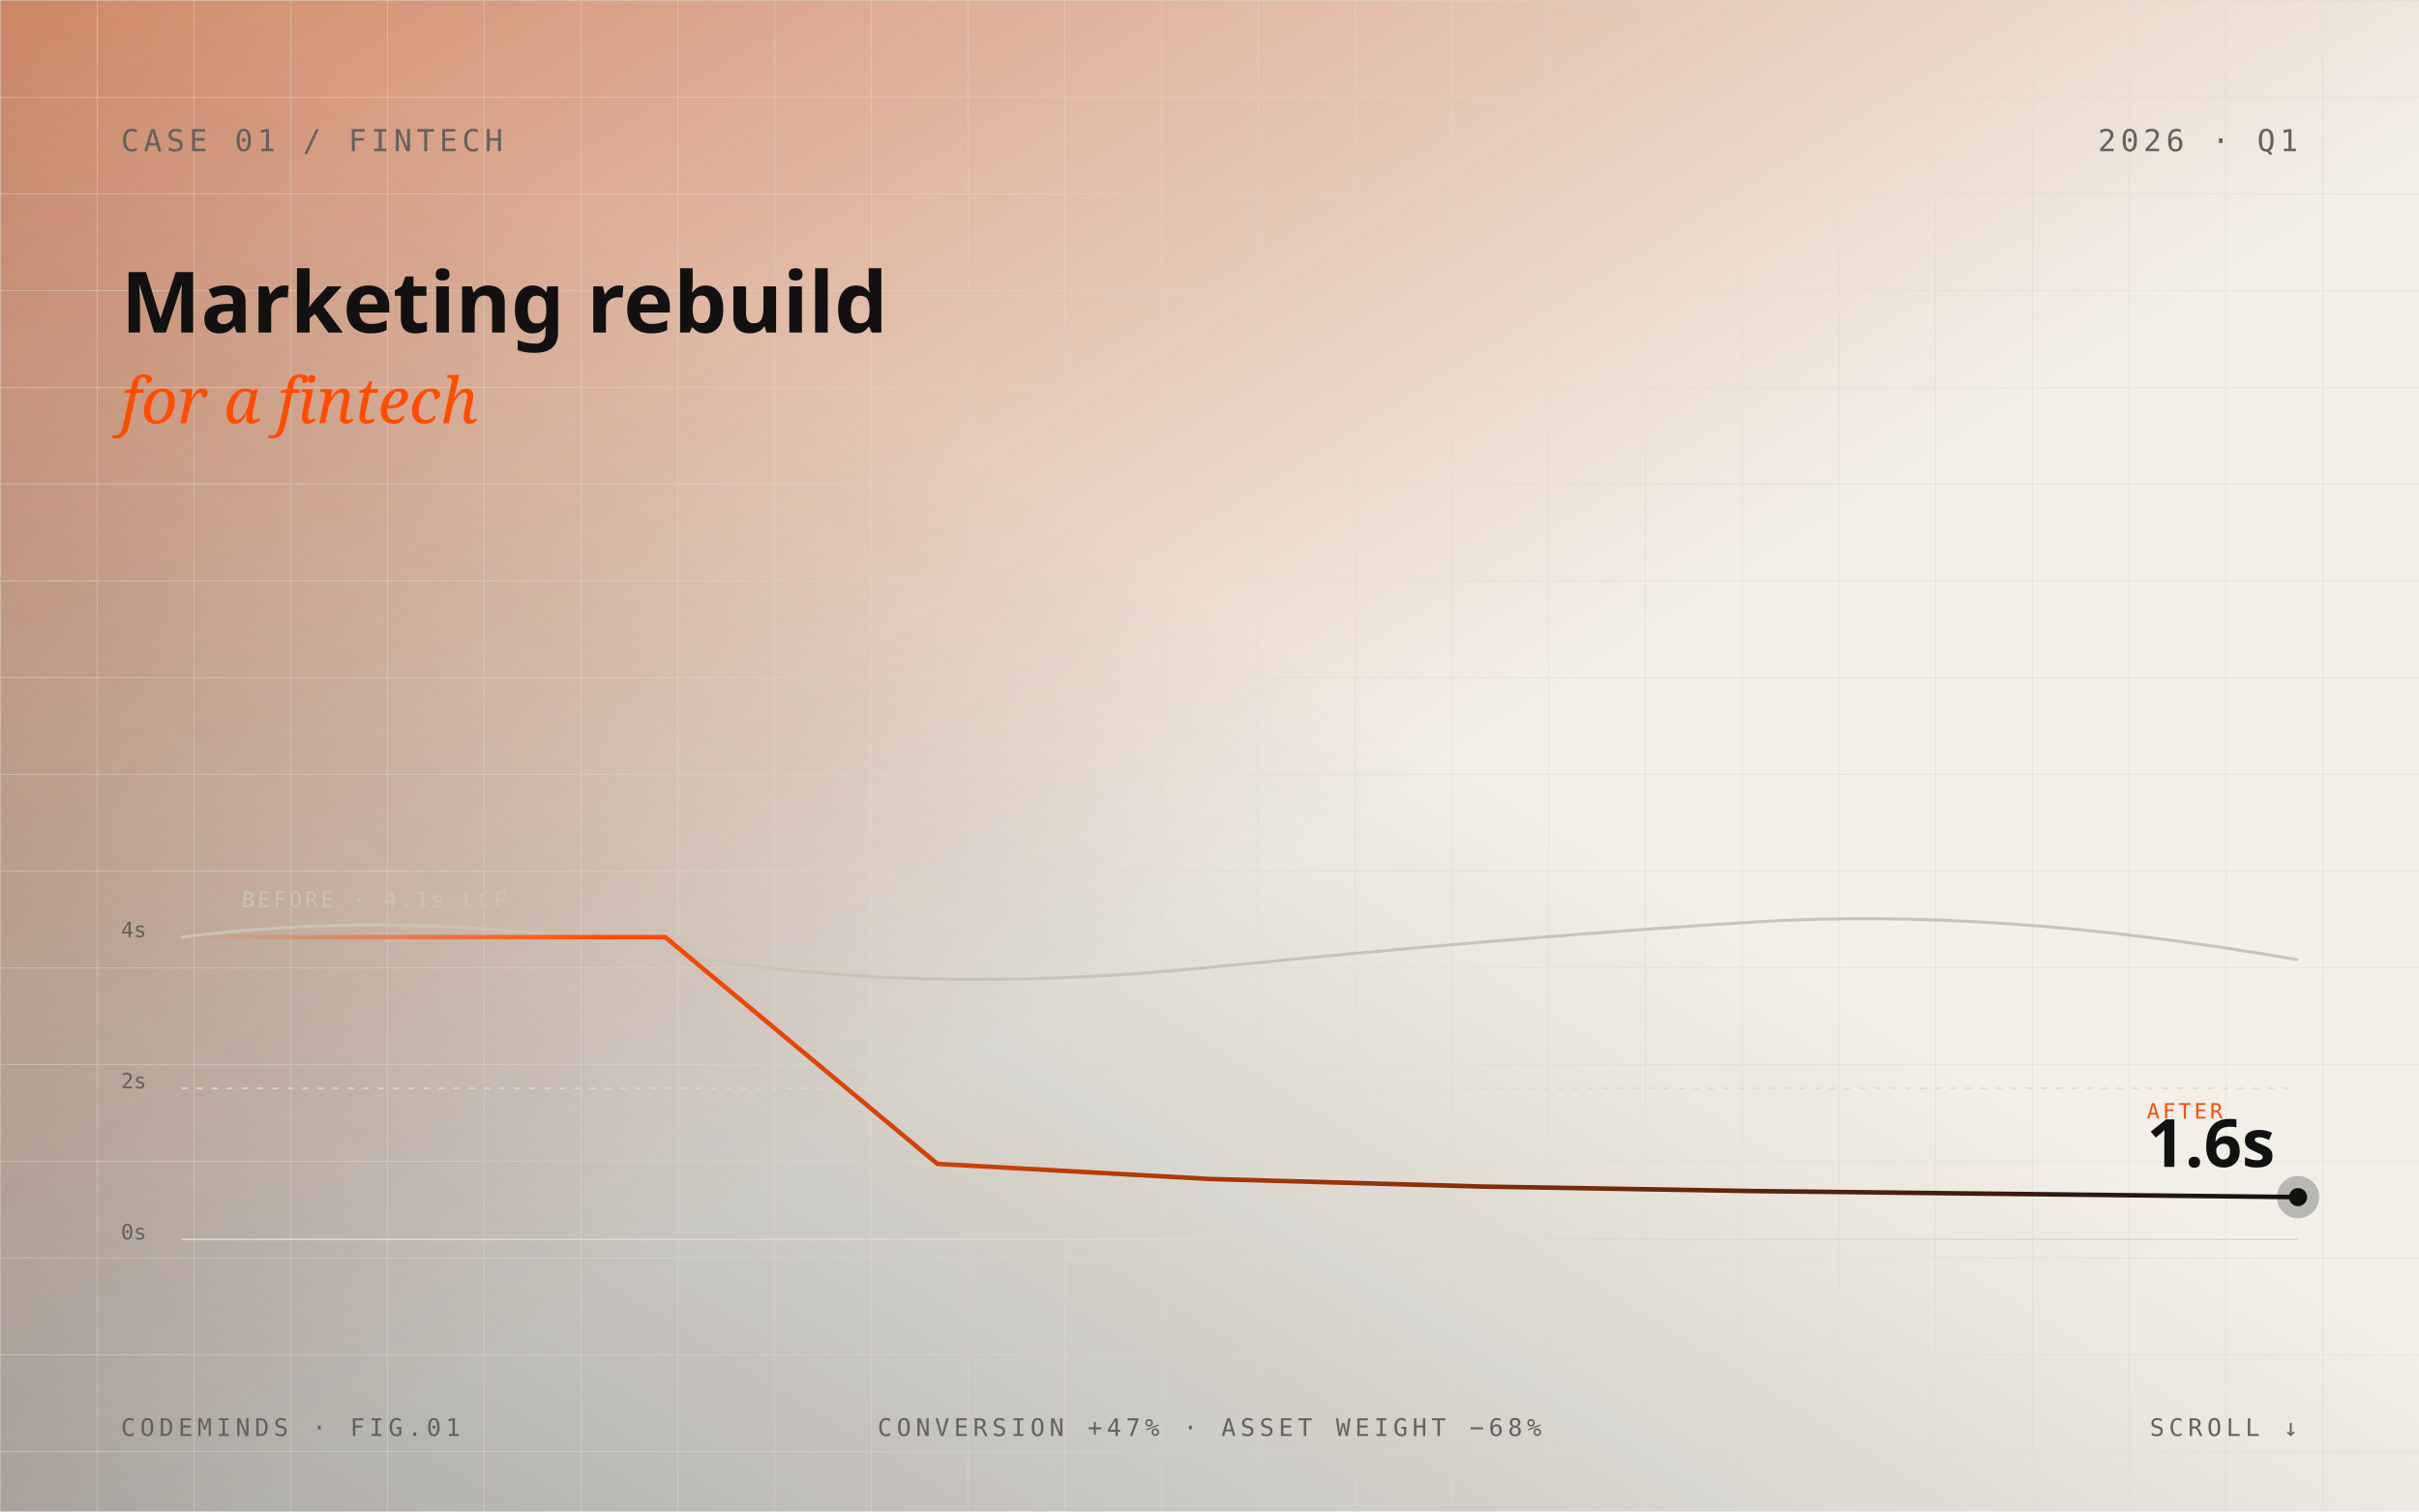
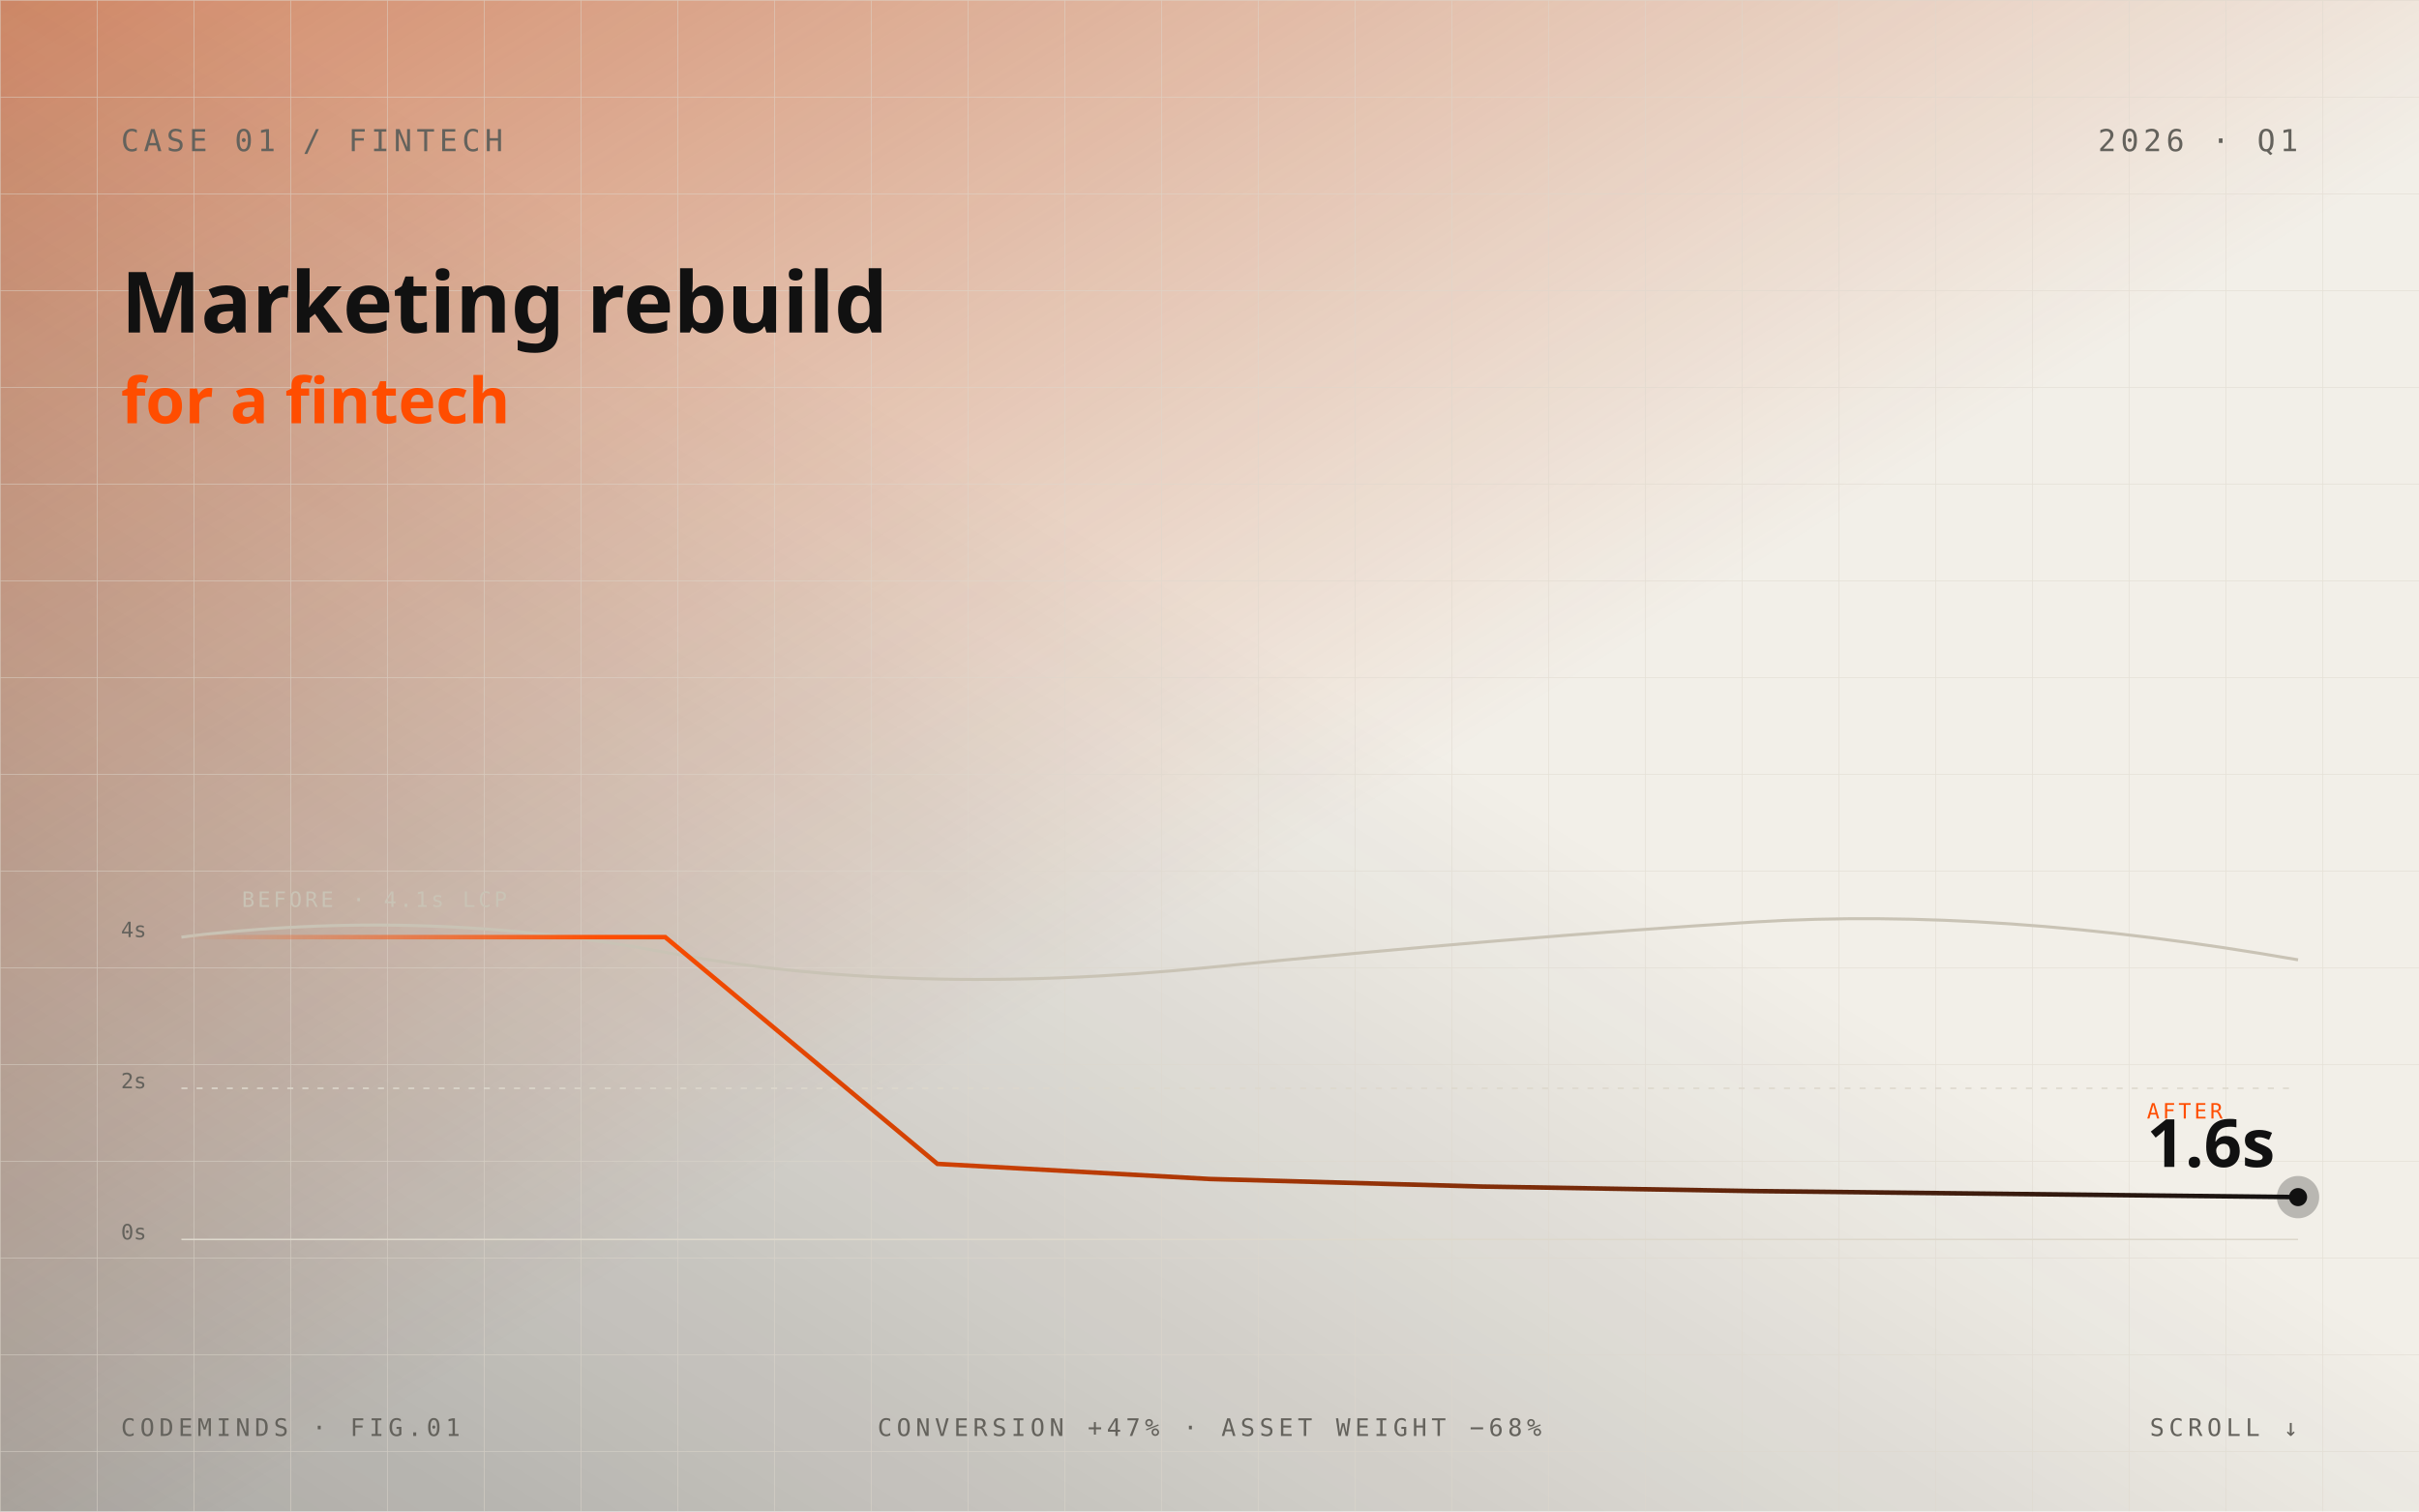
<svg xmlns="http://www.w3.org/2000/svg" viewBox="0 0 1600 1000" preserveAspectRatio="xMidYMid slice" role="img" aria-label="Fintech rebuild — performance chart cover">
  <defs>
    <linearGradient id="ftGlow" x1="0" y1="0" x2="1" y2="1">
      <stop offset="0%" stop-color="#B83700" stop-opacity="0.55" />
      <stop offset="55%" stop-color="#B83700" stop-opacity="0" />
    </linearGradient>
    <linearGradient id="ftGlow2" x1="0" y1="1" x2="1" y2="0">
      <stop offset="0%" stop-color="#111111" stop-opacity="0.32" />
      <stop offset="55%" stop-color="#111111" stop-opacity="0" />
    </linearGradient>
    <linearGradient id="ftLine" x1="0" y1="0" x2="1" y2="0">
      <stop offset="0%" stop-color="#FF4D00" stop-opacity="0" />
      <stop offset="20%" stop-color="#FF4D00" stop-opacity="1" />
      <stop offset="100%" stop-color="#111111" stop-opacity="1" />
    </linearGradient>
    <pattern id="ftGrid" x="0" y="0" width="64" height="64" patternUnits="userSpaceOnUse">
      <path d="M 64 0 L 0 0 0 64" fill="none" stroke="#DDD8CC" stroke-width="1" />
    </pattern>
  </defs>
  <rect width="1600" height="1000" fill="#F2EFE8" />
  <rect width="1600" height="1000" fill="url(#ftGlow)" />
  <rect width="1600" height="1000" fill="url(#ftGlow2)" />
  <rect width="1600" height="1000" fill="url(#ftGrid)" opacity="0.6" />
  <g font-family="ui-monospace, SFMono-Regular, monospace" font-size="20" letter-spacing="3" fill="#64625C">
    <text x="80" y="100">CASE 01 / FINTECH</text>
    <text x="1520" y="100" text-anchor="end">2026 · Q1</text>
  </g>
  <g font-family="Geist, system-ui, sans-serif">
    <text x="80" y="220" font-size="56" font-weight="600" fill="#111111">Marketing rebuild</text>
-     <text x="80" y="280" font-size="42" font-weight="400" fill="#FF4D00" font-style="italic" font-family="'Instrument Serif', Georgia, serif">for a fintech</text>
+     <text x="80" y="280" font-size="42" fill="#FF4D00" font-family="'Space Grotesk', Geist, system-ui, sans-serif" font-weight="700">for a fintech</text>
  </g>
  <g transform="translate(80, 540)">
    <g font-family="ui-monospace, monospace" font-size="14" fill="#64625C">
      <text x="0" y="280">0s</text>
      <text x="0" y="180">2s</text>
      <text x="0" y="80">4s</text>
    </g>
    <line x1="40" y1="280" x2="1440" y2="280" stroke="#DDD8CC" stroke-width="1" />
    <line x1="40" y1="180" x2="1440" y2="180" stroke="#DDD8CC" stroke-width="1" stroke-dasharray="4 6" />
    <path d="M 40 80 Q 200 60 360 90 T 720 100 T 1080 70 T 1440 95" fill="none" stroke="#C9C3B5" stroke-width="2" />
    <text x="80" y="60" font-family="ui-monospace, monospace" font-size="14" fill="#C9C3B5" letter-spacing="2">BEFORE · 4.1s LCP</text>
    <path d="M 40 80 L 360 80 L 540 230 L 720 240 L 900 245 L 1080 248 L 1260 250 L 1440 252" fill="none" stroke="url(#ftLine)" stroke-width="3" stroke-linecap="round" />
    <circle cx="1440" cy="252" r="6" fill="#111111" />
    <circle cx="1440" cy="252" r="14" fill="#111111" opacity="0.25" />
    <g transform="translate(1340, 200)">
      <text font-family="ui-monospace, monospace" font-size="14" fill="#FF4D00" letter-spacing="2">AFTER</text>
      <text y="32" font-family="Geist, system-ui, sans-serif" font-size="44" font-weight="700" fill="#111111">1.6s</text>
    </g>
  </g>
  <g font-family="ui-monospace, monospace" font-size="16" letter-spacing="3" fill="#64625C">
    <text x="80" y="950">CODEMINDS · FIG.01</text>
    <text x="800" y="950" text-anchor="middle">CONVERSION +47% · ASSET WEIGHT −68%</text>
    <text x="1520" y="950" text-anchor="end">SCROLL ↓</text>
  </g>
</svg>
